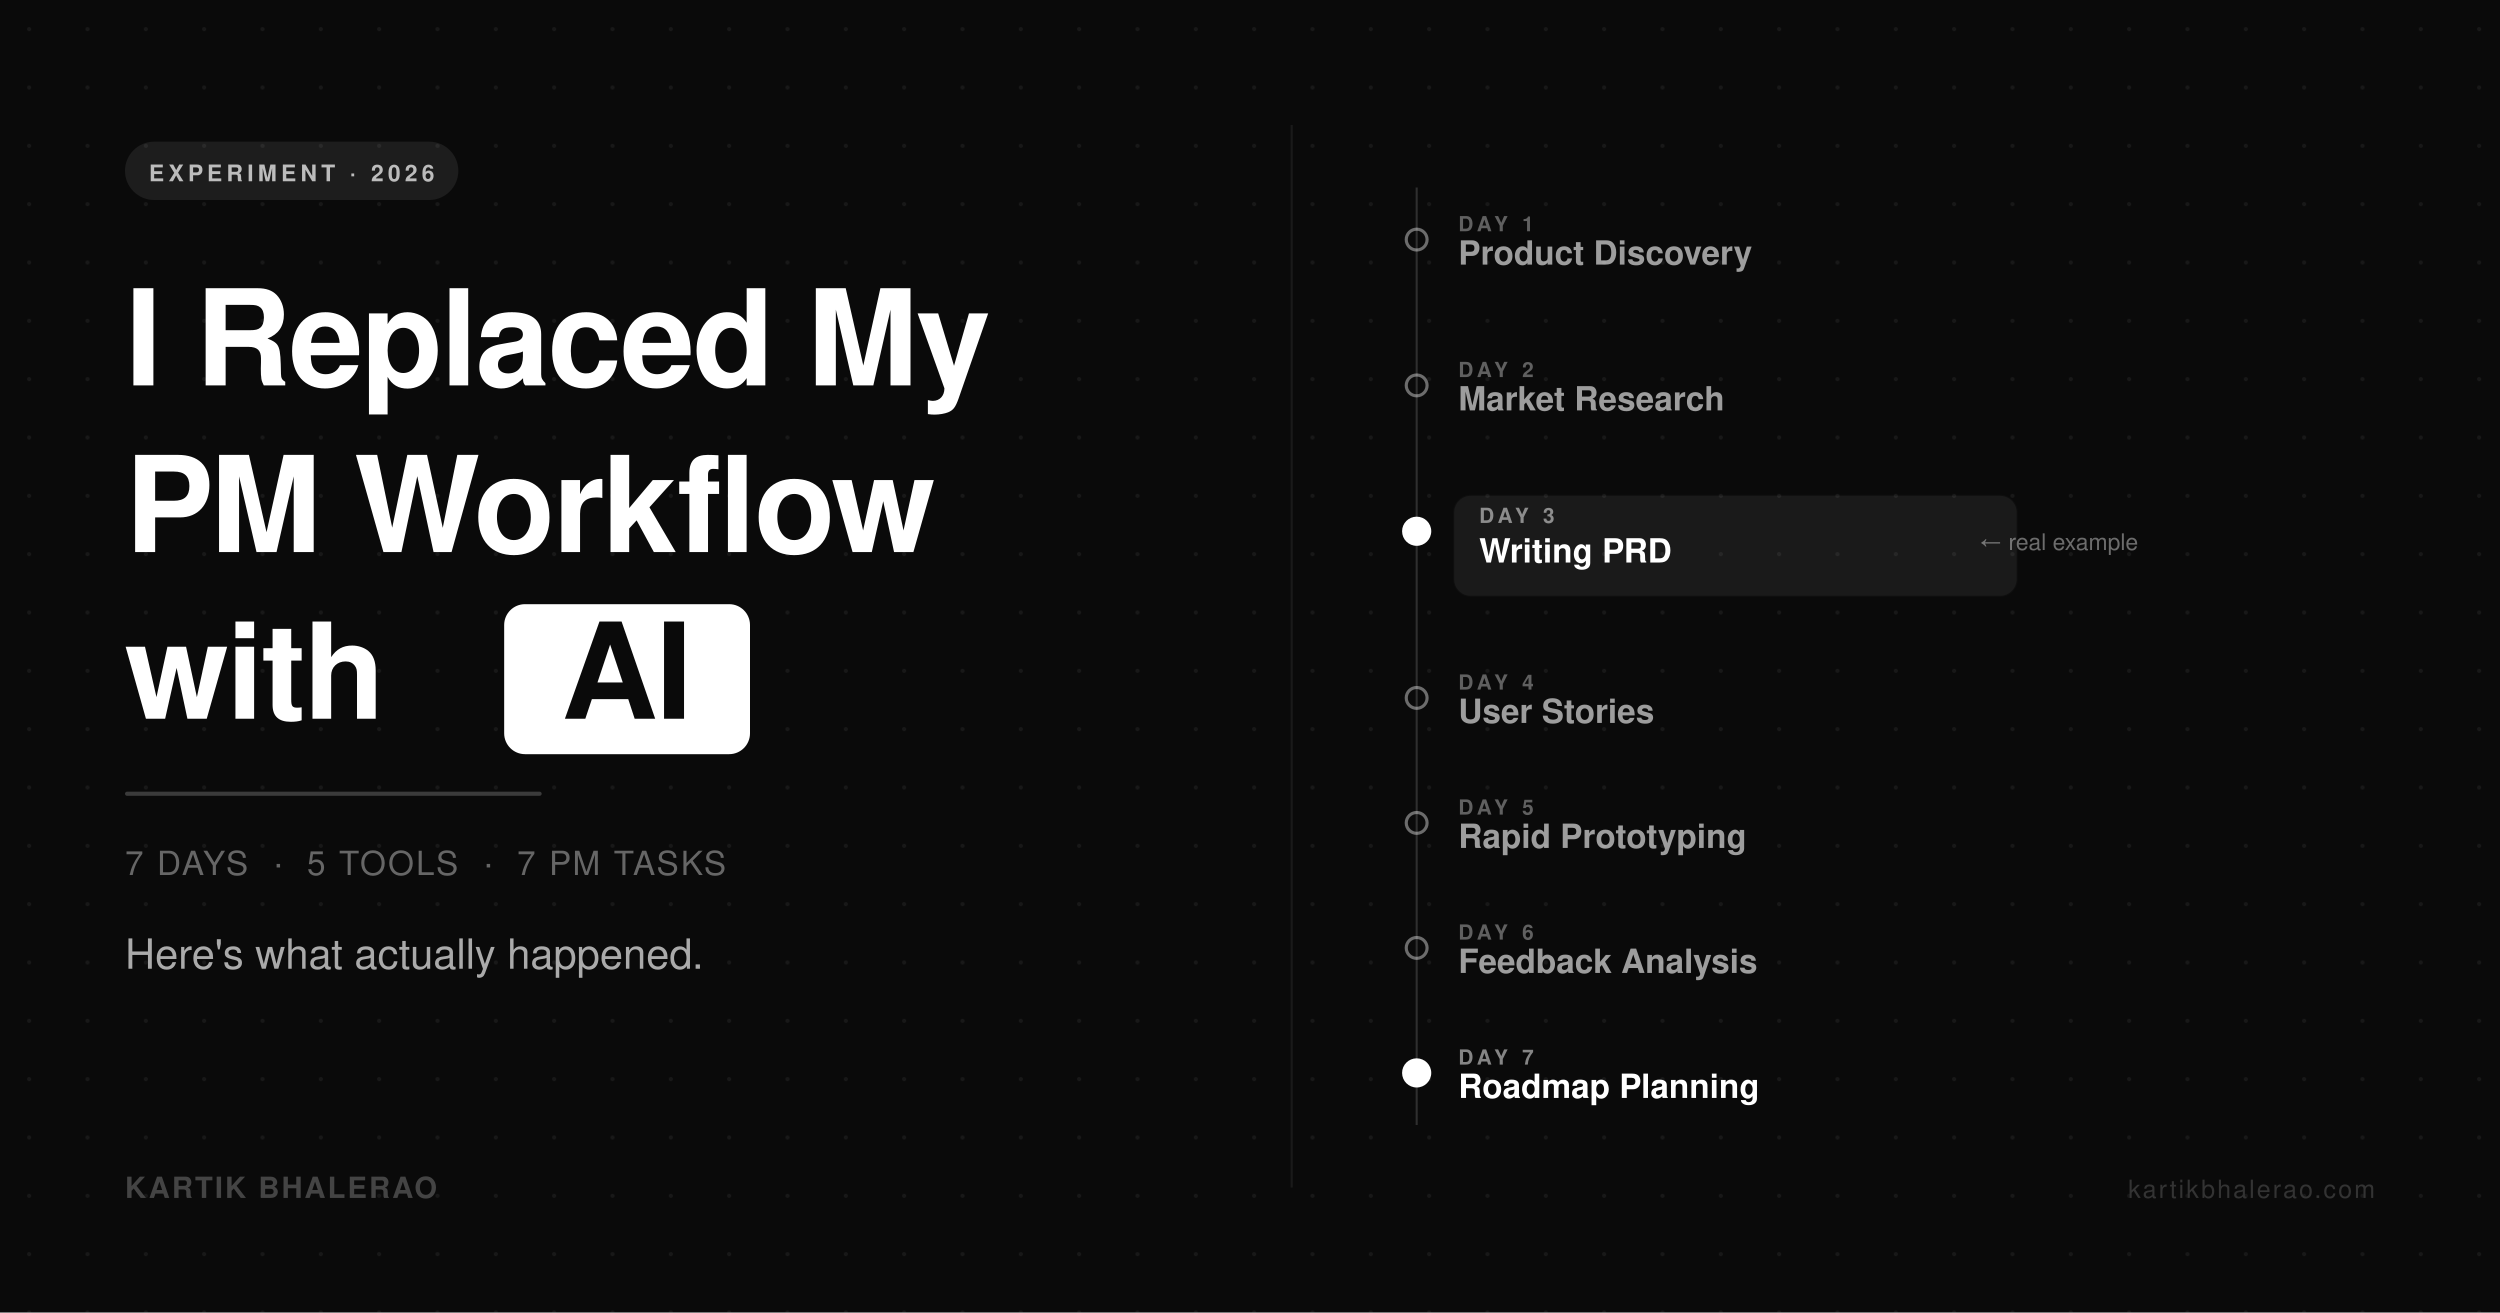
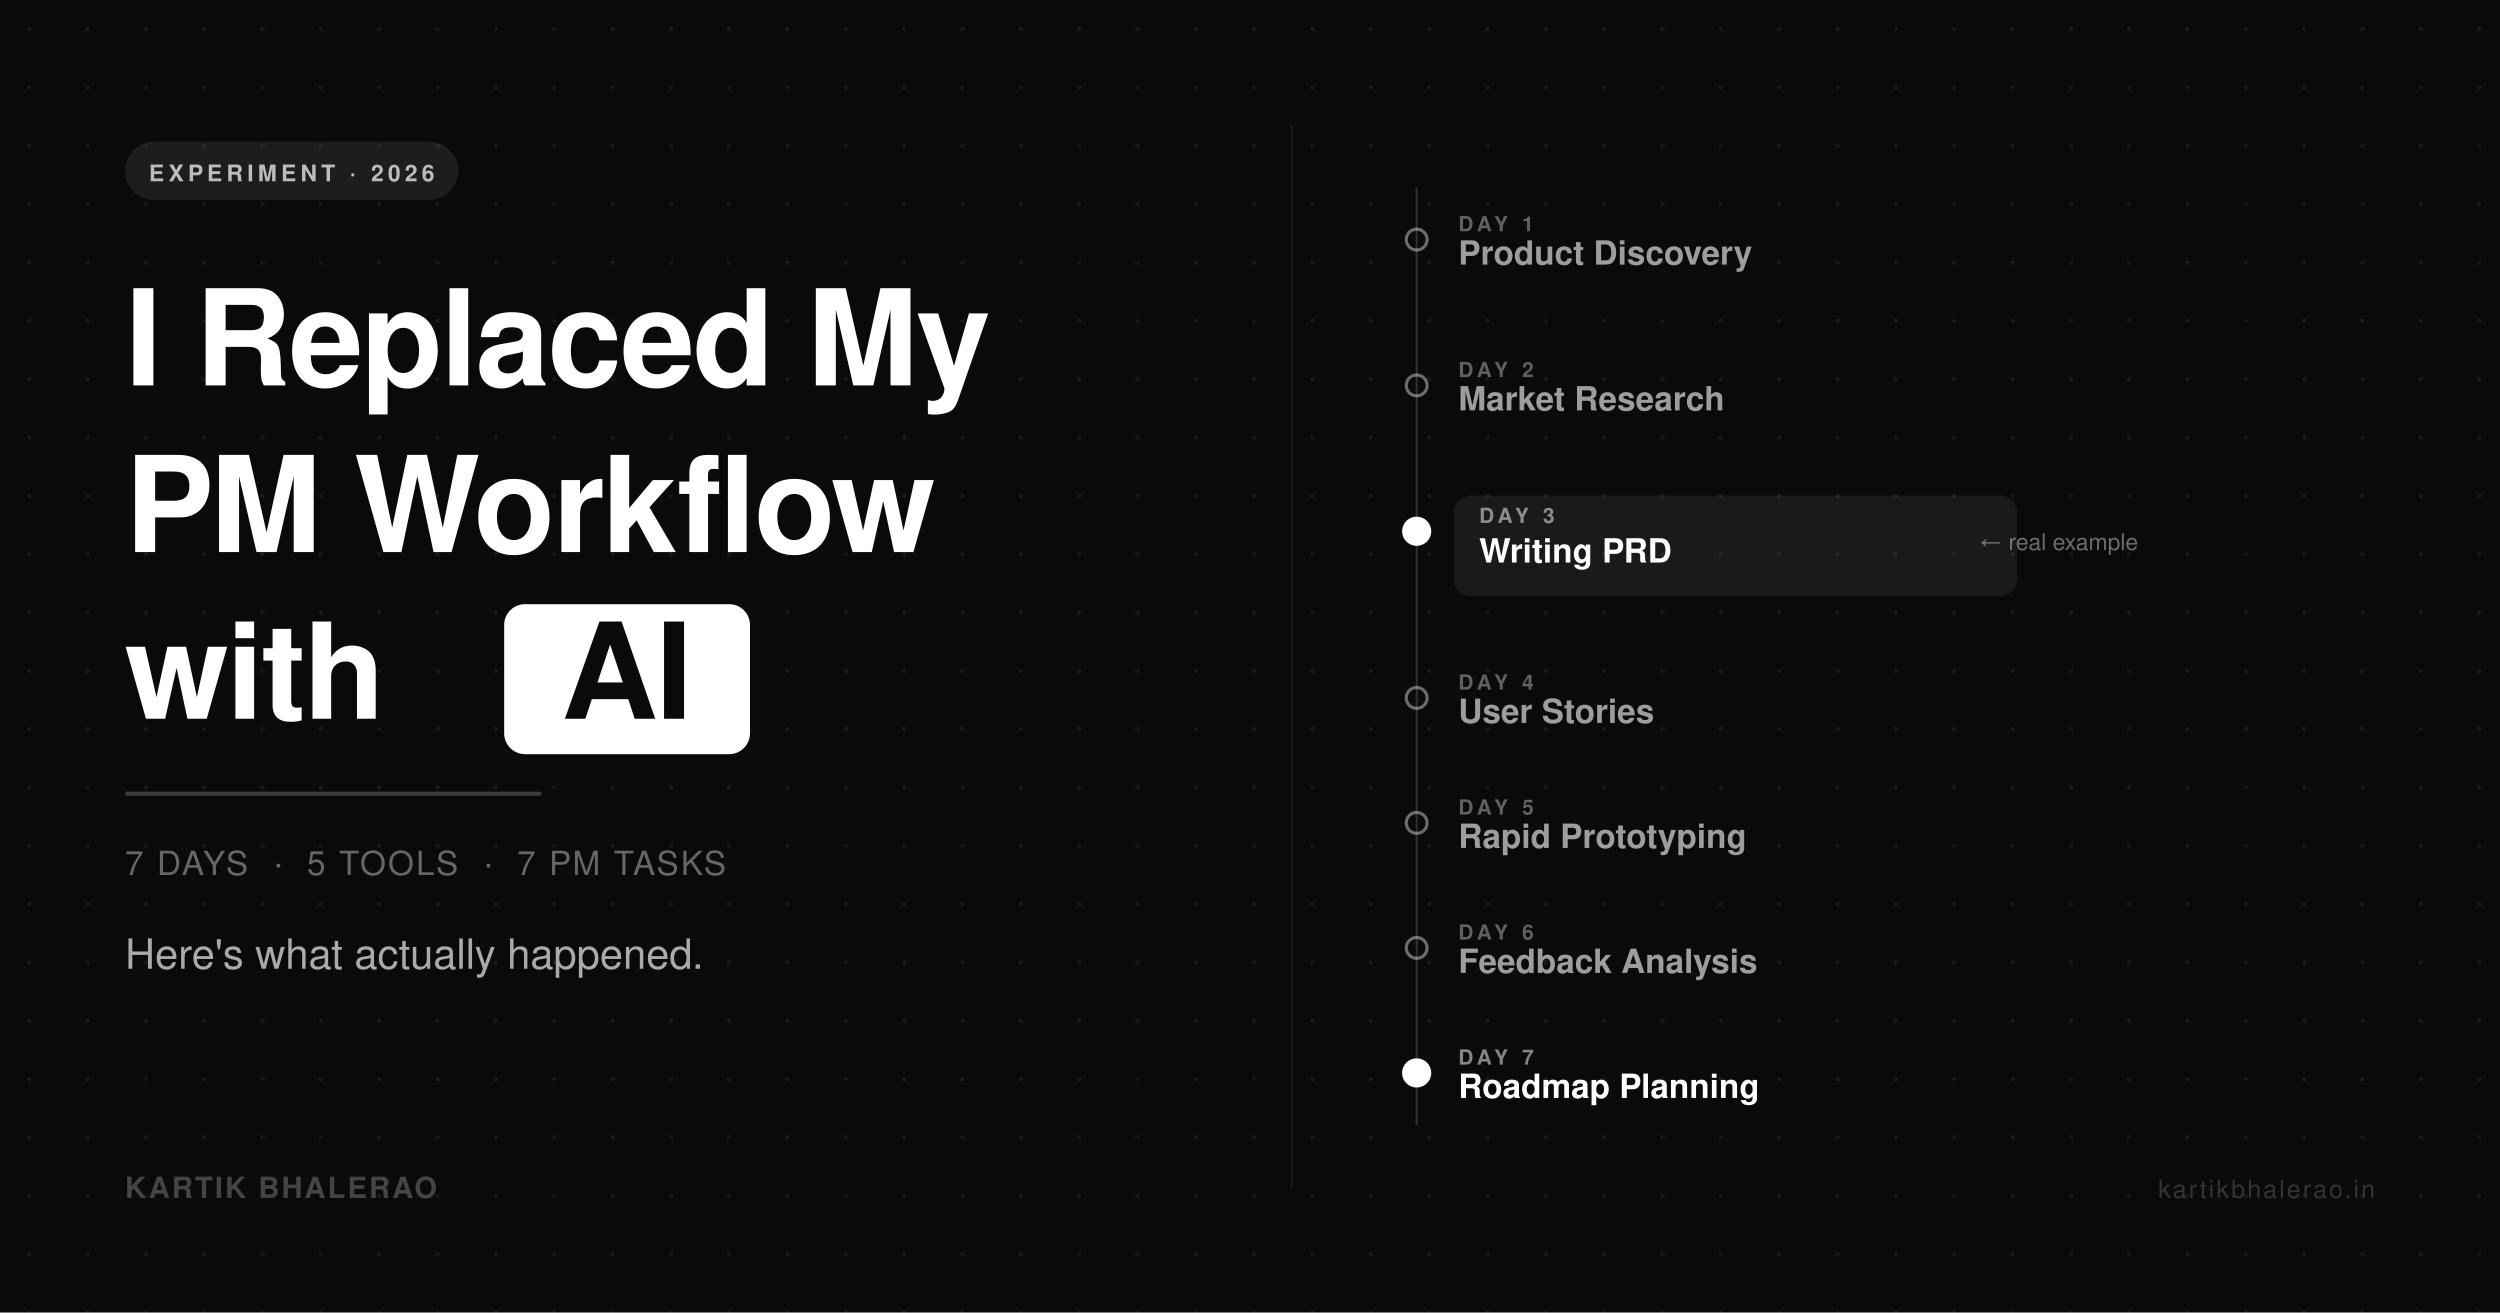
<svg xmlns="http://www.w3.org/2000/svg" width="1200" height="630" viewBox="0 0 1200 630">
  <defs>
    <pattern id="dots" x="0" y="0" width="28" height="28" patternUnits="userSpaceOnUse">
      <circle cx="14" cy="14" r="1" fill="#ffffff" opacity="0.06" />
    </pattern>
  </defs>
  <rect width="1200" height="630" fill="#0a0a0a" />
  <rect width="1200" height="630" fill="url(#dots)" />
  <line x1="620" y1="60" x2="620" y2="570" stroke="#ffffff" stroke-width="1" opacity="0.07" />
  <rect x="60" y="68" width="160" height="28" rx="14" fill="#ffffff" opacity="0.08" />
  <text x="140" y="87" font-family="'Helvetica Neue', Helvetica, Arial, sans-serif" font-size="11" font-weight="700" fill="#ffffff" text-anchor="middle" letter-spacing="2" opacity="0.7">EXPERIMENT · 2026</text>
  <text x="60" y="185" font-family="'Helvetica Neue', Helvetica, Arial, sans-serif" font-size="64" font-weight="900" fill="#ffffff" letter-spacing="-1">I Replaced My</text>
  <text x="60" y="265" font-family="'Helvetica Neue', Helvetica, Arial, sans-serif" font-size="64" font-weight="900" fill="#ffffff" letter-spacing="-1">PM Workflow</text>
  <text x="60" y="345" font-family="'Helvetica Neue', Helvetica, Arial, sans-serif" font-size="64" font-weight="900" fill="#ffffff" letter-spacing="-1">with </text>
  <rect x="242" y="290" width="118" height="72" rx="10" fill="#ffffff" />
  <text x="301" y="345" font-family="'Helvetica Neue', Helvetica, Arial, sans-serif" font-size="64" font-weight="900" fill="#0a0a0a" text-anchor="middle" letter-spacing="-1">AI</text>
  <rect x="60" y="380" width="200" height="2" rx="1" fill="#ffffff" opacity="0.2" />
  <text x="60" y="420" font-family="'Helvetica Neue', Helvetica, Arial, sans-serif" font-size="16" fill="#666666" letter-spacing="1">7 DAYS  ·  5 TOOLS  ·  7 PM TASKS</text>
  <text x="60" y="465" font-family="'Helvetica Neue', Helvetica, Arial, sans-serif" font-size="20" fill="#aaaaaa">Here's what actually happened.</text>
  <text x="60" y="575" font-family="'Helvetica Neue', Helvetica, Arial, sans-serif" font-size="14" fill="#444444" font-weight="600" letter-spacing="1">KARTIK BHALERAO</text>
  <line x1="680" y1="90" x2="680" y2="540" stroke="#ffffff" stroke-width="1" opacity="0.15" />
  <circle cx="680" cy="115" r="5" fill="none" stroke="#ffffff" stroke-width="1.5" opacity="0.4" />
  <text x="700" y="111" font-family="'Helvetica Neue', Helvetica, Arial, sans-serif" font-size="10" font-weight="700" fill="#ffffff" opacity="0.35" letter-spacing="2">DAY 1</text>
  <text x="700" y="127" font-family="'Helvetica Neue', Helvetica, Arial, sans-serif" font-size="16" font-weight="700" fill="#ffffff" opacity="0.6">Product Discovery</text>
  <circle cx="680" cy="185" r="5" fill="none" stroke="#ffffff" stroke-width="1.5" opacity="0.4" />
  <text x="700" y="181" font-family="'Helvetica Neue', Helvetica, Arial, sans-serif" font-size="10" font-weight="700" fill="#ffffff" opacity="0.35" letter-spacing="2">DAY 2</text>
  <text x="700" y="197" font-family="'Helvetica Neue', Helvetica, Arial, sans-serif" font-size="16" font-weight="700" fill="#ffffff" opacity="0.6">Market Research</text>
  <circle cx="680" cy="255" r="7" fill="#ffffff" />
  <rect x="698" y="238" width="270" height="48" rx="8" fill="#ffffff" opacity="0.07" stroke="#ffffff" stroke-width="1" stroke-opacity="0.25" />
  <text x="710" y="251" font-family="'Helvetica Neue', Helvetica, Arial, sans-serif" font-size="10" font-weight="700" fill="#ffffff" opacity="0.5" letter-spacing="2">DAY 3</text>
  <text x="710" y="270" font-family="'Helvetica Neue', Helvetica, Arial, sans-serif" font-size="16" font-weight="800" fill="#ffffff">Writing PRD</text>
  <text x="950" y="264" font-family="'Helvetica Neue', Helvetica, Arial, sans-serif" font-size="11" fill="#ffffff" opacity="0.4">← real example</text>
  <circle cx="680" cy="335" r="5" fill="none" stroke="#ffffff" stroke-width="1.5" opacity="0.4" />
  <text x="700" y="331" font-family="'Helvetica Neue', Helvetica, Arial, sans-serif" font-size="10" font-weight="700" fill="#ffffff" opacity="0.35" letter-spacing="2">DAY 4</text>
  <text x="700" y="347" font-family="'Helvetica Neue', Helvetica, Arial, sans-serif" font-size="16" font-weight="700" fill="#ffffff" opacity="0.6">User Stories</text>
  <circle cx="680" cy="395" r="5" fill="none" stroke="#ffffff" stroke-width="1.5" opacity="0.4" />
  <text x="700" y="391" font-family="'Helvetica Neue', Helvetica, Arial, sans-serif" font-size="10" font-weight="700" fill="#ffffff" opacity="0.35" letter-spacing="2">DAY 5</text>
  <text x="700" y="407" font-family="'Helvetica Neue', Helvetica, Arial, sans-serif" font-size="16" font-weight="700" fill="#ffffff" opacity="0.6">Rapid Prototyping</text>
  <circle cx="680" cy="455" r="5" fill="none" stroke="#ffffff" stroke-width="1.5" opacity="0.4" />
  <text x="700" y="451" font-family="'Helvetica Neue', Helvetica, Arial, sans-serif" font-size="10" font-weight="700" fill="#ffffff" opacity="0.35" letter-spacing="2">DAY 6</text>
  <text x="700" y="467" font-family="'Helvetica Neue', Helvetica, Arial, sans-serif" font-size="16" font-weight="700" fill="#ffffff" opacity="0.6">Feedback Analysis</text>
  <circle cx="680" cy="515" r="7" fill="#ffffff" />
  <text x="700" y="511" font-family="'Helvetica Neue', Helvetica, Arial, sans-serif" font-size="10" font-weight="700" fill="#ffffff" opacity="0.5" letter-spacing="2">DAY 7</text>
  <text x="700" y="527" font-family="'Helvetica Neue', Helvetica, Arial, sans-serif" font-size="16" font-weight="800" fill="#ffffff">Roadmap Planning</text>
-   <text x="1140" y="575" font-family="'Helvetica Neue', Helvetica, Arial, sans-serif" font-size="12" fill="#333333" text-anchor="end" letter-spacing="1">kartikbhalerao.com</text>
+   <text x="1140" y="575" font-family="'Helvetica Neue', Helvetica, Arial, sans-serif" font-size="12" fill="#333333" text-anchor="end" letter-spacing="1">kartikbhalerao.in</text>
</svg>
